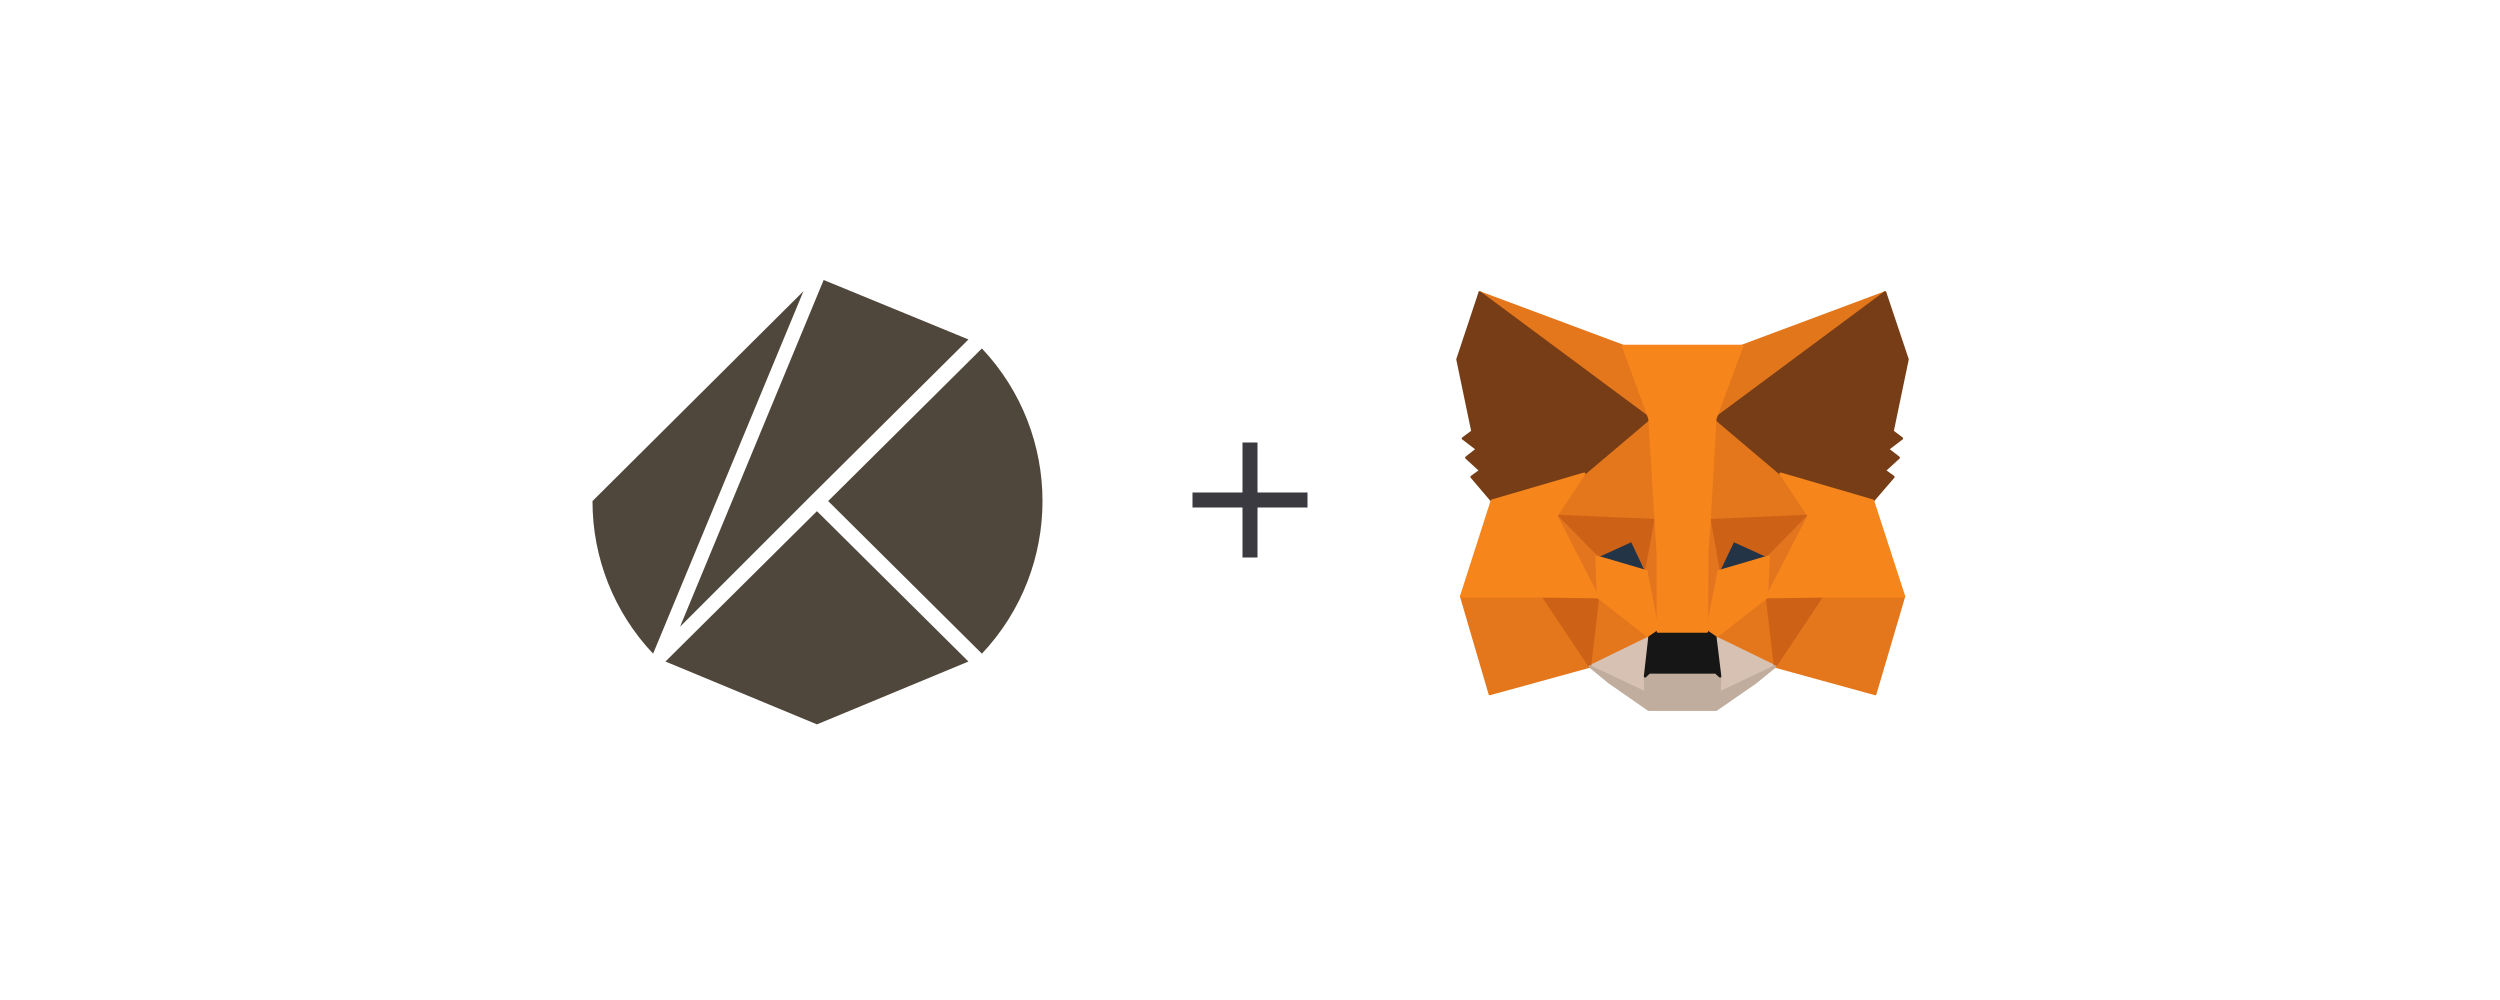
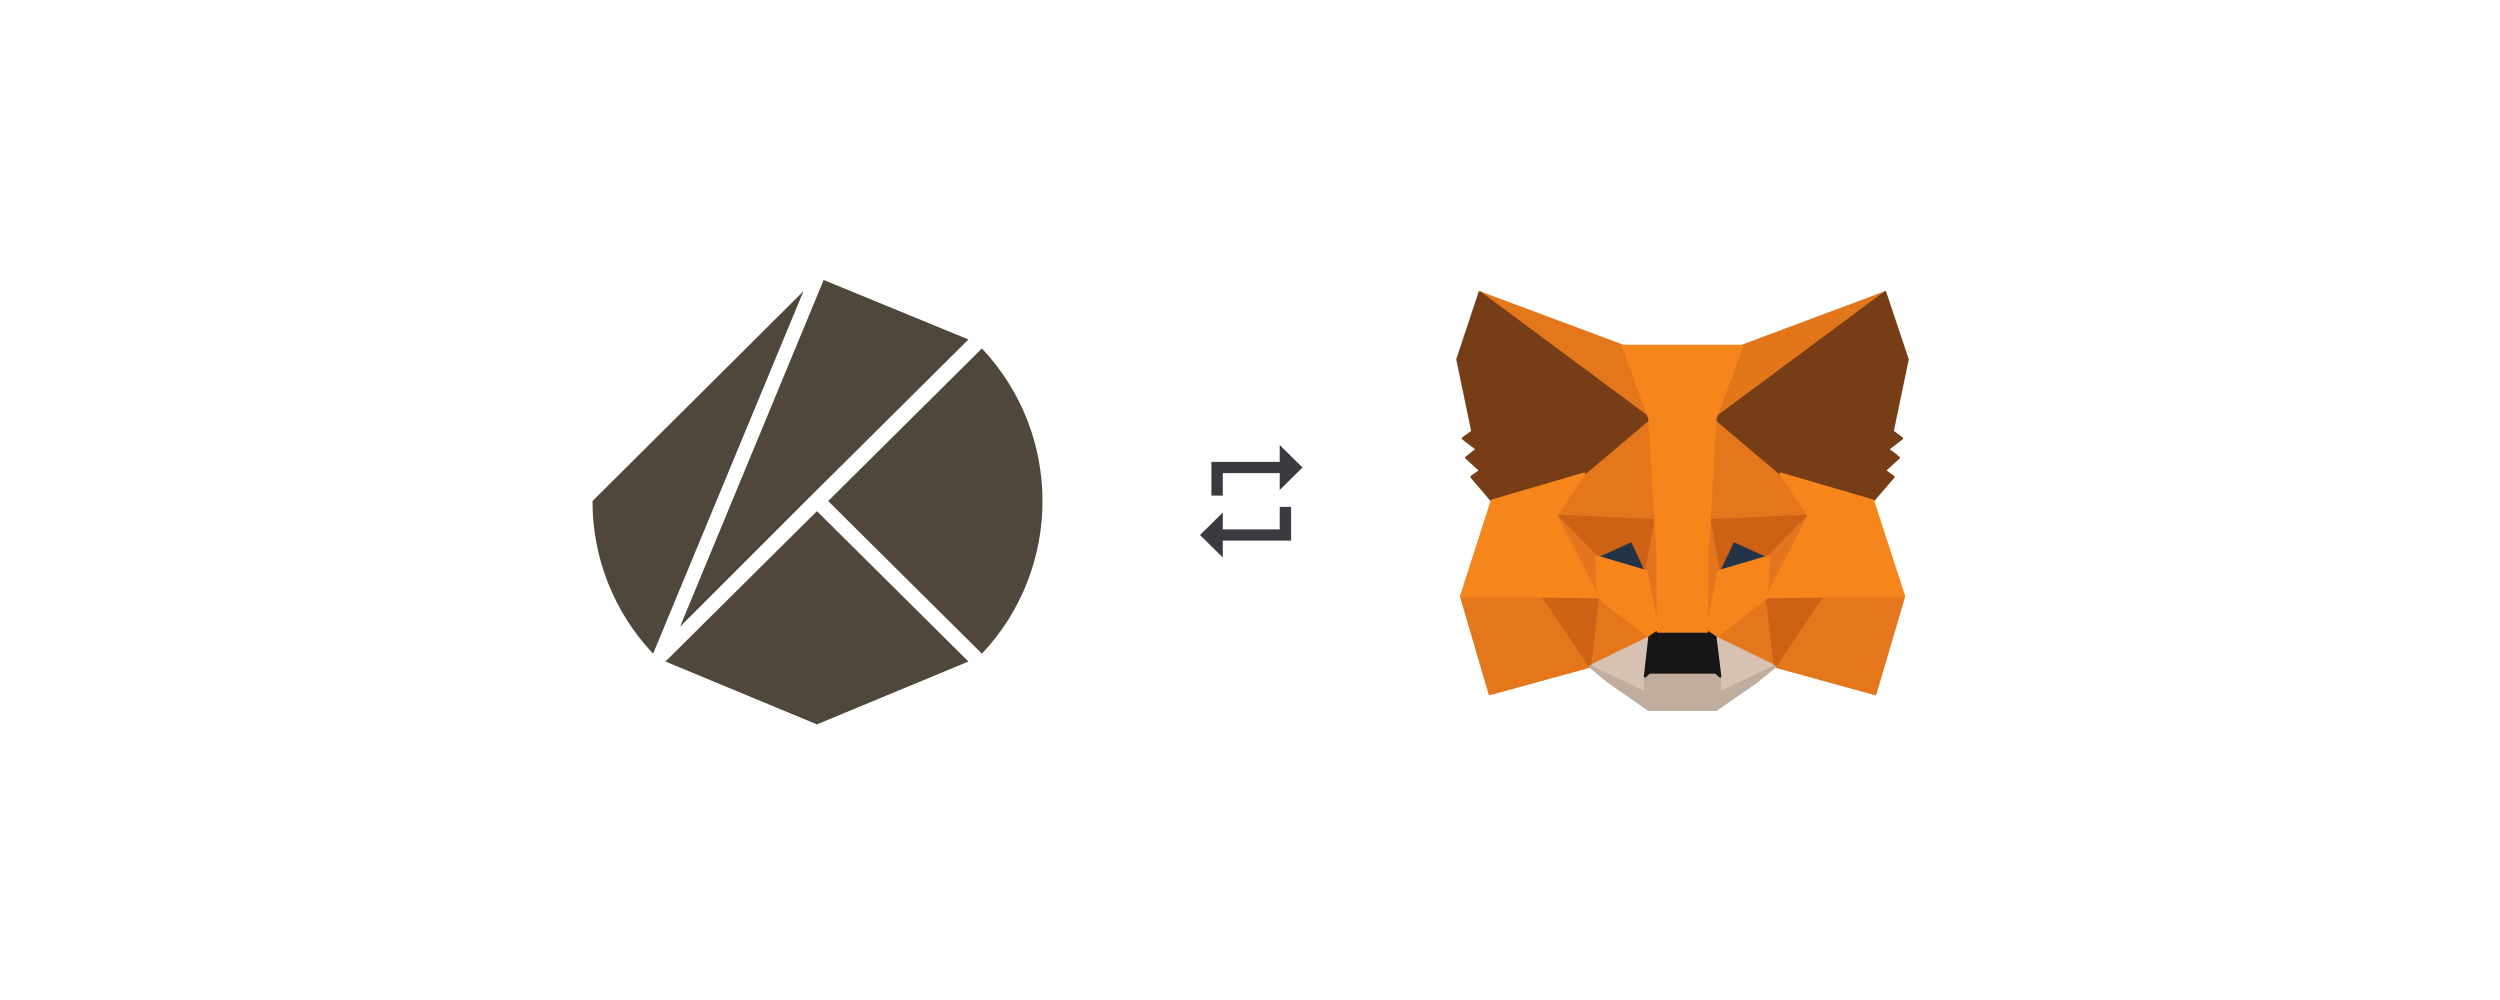
<svg xmlns="http://www.w3.org/2000/svg" width="1000px" height="400px" viewBox="0 0 1000 400" version="1.1">
  <g id="Page-1" stroke="none" stroke-width="1" fill="none" fill-rule="evenodd">
    <g id="Desktop-HD" transform="translate(-1378, -113)">
      <g id="img_meta3" transform="translate(1378, 113)">
        <rect id="Rectangle" x="0" y="0" width="1000" height="400" />
-         <path d="M503,177 L503,197 L523,197 L523,203 L503,203 L503,223 L497,223 L497,203 L477,203 L477,197 L497,197 L497,177 L503,177 Z" id="Rectangle-2" fill="#3A3A40" />
+         <g id="repeat_black_24dp" transform="translate(473, 173)">
+           <polygon id="Path" points="0 0 54 0 54 54 0 54" />
+           <path d="M16.111,16.25 L38.889,16.25 L38.889,23 L48,14 L38.889,5 L38.889,11.75 L11.556,11.75 L11.556,25.25 L16.111,25.25 L16.111,16.25 Z M38.889,38.75 L16.111,38.75 L16.111,32 L7,41 L16.111,50 L16.111,43.25 L43.444,43.25 L43.444,29.75 L38.889,29.75 L38.889,38.75 Z" id="Shape" fill="#3A3A40" fill-rule="nonzero" />
+         </g>
        <g id="klaytn-klay-logo" transform="translate(237, 112)" fill="#4F473B" fill-rule="nonzero">
          <path d="M94.265,88.424 L155.761,149.47 C188.08,115.189 188.08,61.658 155.761,27.378" id="Path" />
          <polyline id="Path" points="89.774 92.465 29.178 152.611 89.774 177.748 150.37 152.611" />
          <polygon id="Path" points="87.533 86.183 150.379 23.787 92.465 0 35.01 138.706" />
          <path d="M0,88.424 C-0.045,111.131 8.631,132.982 24.237,149.47 L84.383,4.482" id="Path" />
        </g>
        <g id="MetaMask_Fox" transform="translate(583, 117)" fill-rule="nonzero" stroke-linecap="round" stroke-linejoin="round">
          <polygon id="Path" stroke="#E2761B" fill="#E2761B" points="171.035 -1.00311916e-14 100.8 52.165 113.788 21.388" />
          <g id="Group" transform="translate(1.482353, -0)" fill="#E4761B" stroke="#E4761B">
            <polygon id="Path" points="7.412 0 77.082 52.659 64.729 21.388" />
            <polygon id="Path" points="144.282 120.918 125.576 149.576 165.6 160.588 177.106 121.553" />
            <polygon id="Path" points="-5.01559578e-15 121.553 11.435 160.588 51.459 149.576 32.753 120.918" />
            <polygon id="Path" points="49.2 72.494 38.047 89.365 77.788 91.129 76.376 48.424" />
            <polygon id="Path" points="127.765 72.494 100.235 47.929 99.318 91.129 138.988 89.365" />
            <polygon id="Path" points="51.459 149.576 75.318 137.929 54.706 121.835" />
            <polygon id="Path" points="101.647 137.929 125.576 149.576 122.259 121.835" />
          </g>
          <g id="Group" transform="translate(52.94118, 137.9294)" fill="#D7C1B3" stroke="#D7C1B3">
            <polygon id="Path" points="74.118 11.647 50.188 -2.00623831e-14 52.094 15.6 51.882 22.165" />
            <polygon id="Path" points="1.00311916e-14 11.647 22.235 22.165 22.094 15.6 23.859 -2.00623831e-14" />
          </g>
          <polygon id="Path" stroke="#233447" fill="#233447" points="75.529 111.529 55.624 105.671 69.671 99.247" />
          <polygon id="Path" stroke="#233447" fill="#233447" points="104.4 111.529 110.259 99.247 124.376 105.671" />
          <g id="Group" transform="translate(34.23529, 89.36471)" fill="#CD6116" stroke="#CD6116">
            <polygon id="Path" points="18.706 60.212 22.094 31.553 0 32.188" />
            <polygon id="Path" points="89.435 31.553 92.824 60.212 111.529 32.188" />
            <polygon id="Path" points="106.235 -2.00623831e-14 66.565 1.765 70.235 22.165 76.094 9.882 90.212 16.306" />
            <polygon id="Path" points="21.388 16.306 35.506 9.882 41.294 22.165 45.035 1.765 5.294 -2.00623831e-14" />
          </g>
          <g id="Group" transform="translate(39.52941, 89.36471)" fill="#E4751F" stroke="#E4751F">
            <polygon id="Path" points="1.00311916e-14 0 16.659 32.471 16.094 16.306" />
            <polygon id="Path" points="84.918 16.306 84.212 32.471 100.941 0" />
            <polygon id="Path" points="39.741 1.765 36 22.165 40.659 46.235 41.718 14.541" />
            <polygon id="Path" points="61.271 1.765 59.365 14.471 60.212 46.235 64.941 22.165" />
          </g>
          <polygon id="Path" stroke="#F6851B" fill="#F6851B" points="104.471 111.529 99.741 135.6 103.129 137.929 123.741 121.835 124.447 105.671" />
          <polygon id="Path" stroke="#F6851B" fill="#F6851B" points="55.624 105.671 56.188 121.835 76.8 137.929 80.188 135.6 75.529 111.529" />
          <polygon id="Path" stroke="#C0AD9E" fill="#C0AD9E" points="104.824 160.094 105.035 153.529 103.271 151.976 76.659 151.976 75.035 153.529 75.176 160.094 52.941 149.576 60.706 155.929 76.447 166.871 103.482 166.871 119.294 155.929 127.059 149.576" />
          <polygon id="Path" stroke="#161616" fill="#161616" points="103.129 137.929 99.741 135.6 80.188 135.6 76.8 137.929 75.035 153.529 76.659 151.976 103.271 151.976 105.035 153.529" />
          <g id="Group" transform="translate(0, -0)" fill="#763D16" stroke="#763D16">
            <polygon id="Path" points="174 55.553 180 26.753 171.035 0 103.129 50.4 129.247 72.494 166.165 83.294 174.353 73.765 170.824 71.224 176.471 66.071 172.094 62.682 177.741 58.376" />
            <polygon id="Path" points="-7.52339367e-15 26.753 6 55.553 2.188 58.376 7.835 62.682 3.529 66.071 9.176 71.224 5.647 73.765 13.765 83.294 50.682 72.494 76.8 50.4 8.894 0" />
          </g>
          <polygon id="Path" stroke="#F6851B" fill="#F6851B" points="166.165 83.294 129.247 72.494 140.471 89.365 123.741 121.835 145.765 121.553 178.588 121.553" />
          <polygon id="Path" stroke="#F6851B" fill="#F6851B" points="50.682 72.494 13.765 83.294 1.482 121.553 34.235 121.553 56.188 121.835 39.529 89.365" />
          <polygon id="Path" stroke="#F6851B" fill="#F6851B" points="100.8 91.129 103.129 50.4 113.859 21.388 66.212 21.388 76.8 50.4 79.271 91.129 80.118 103.976 80.188 135.6 99.741 135.6 99.882 103.976" />
        </g>
      </g>
    </g>
  </g>
</svg>
